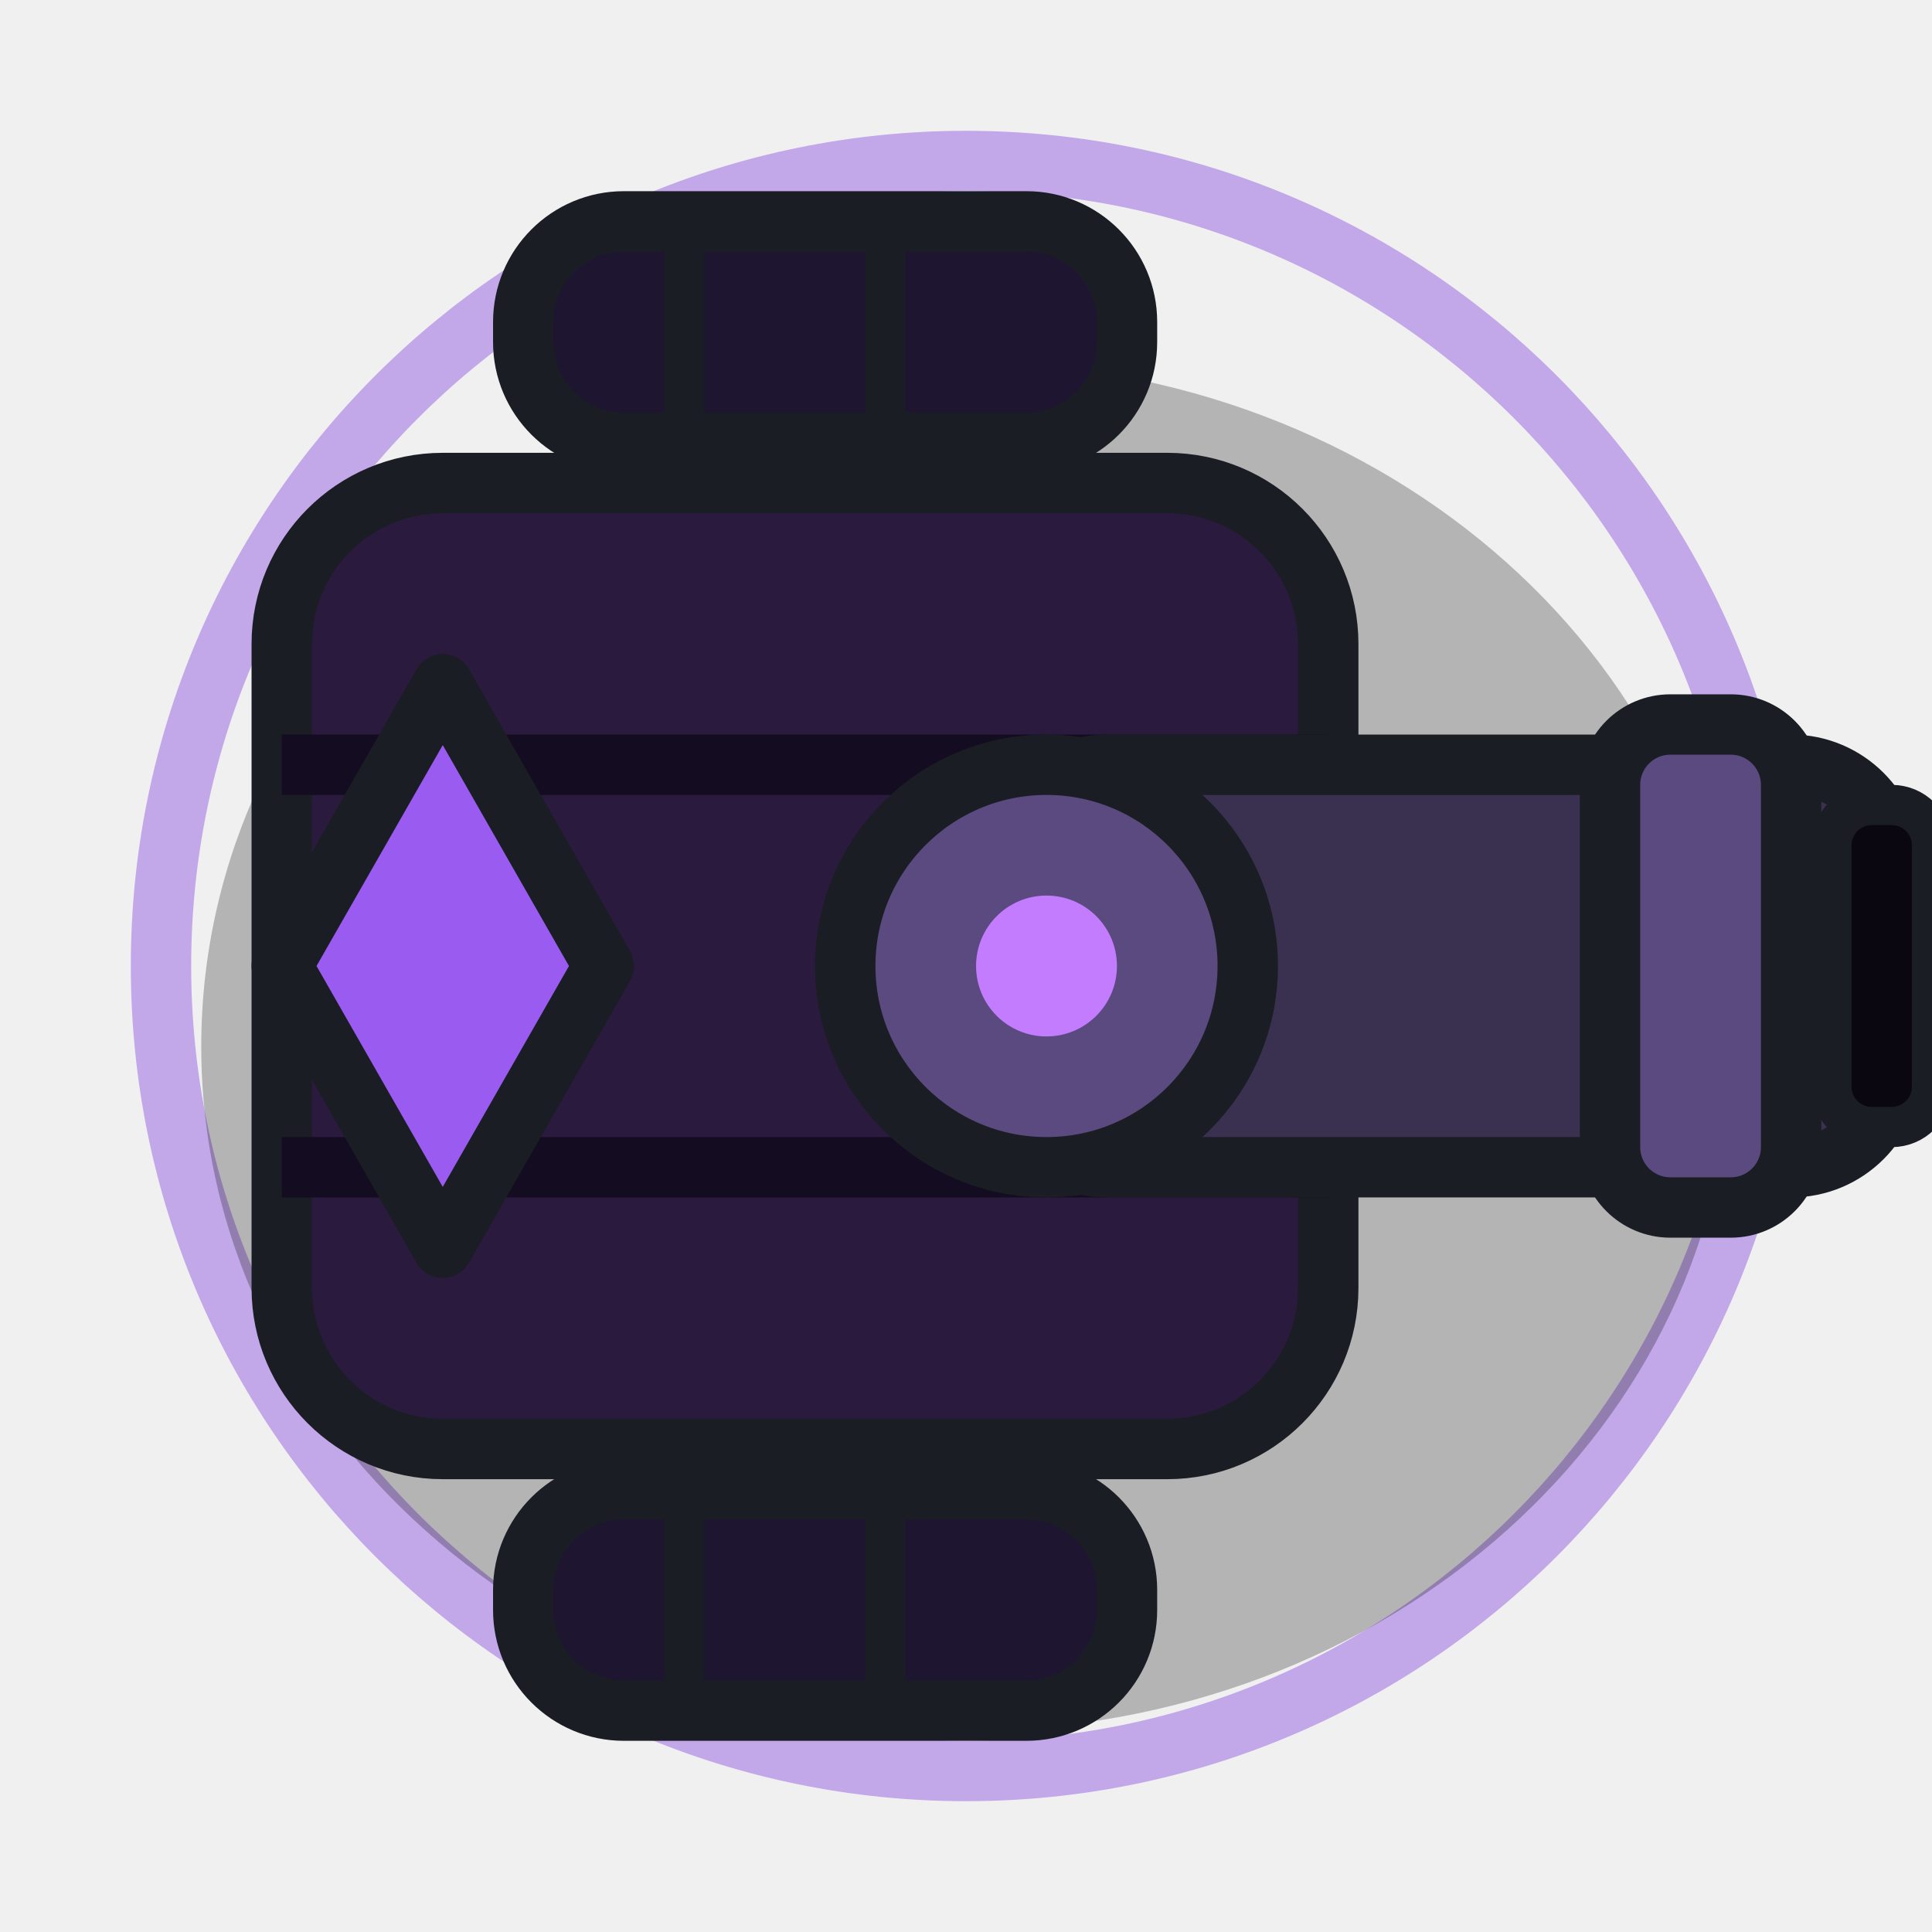
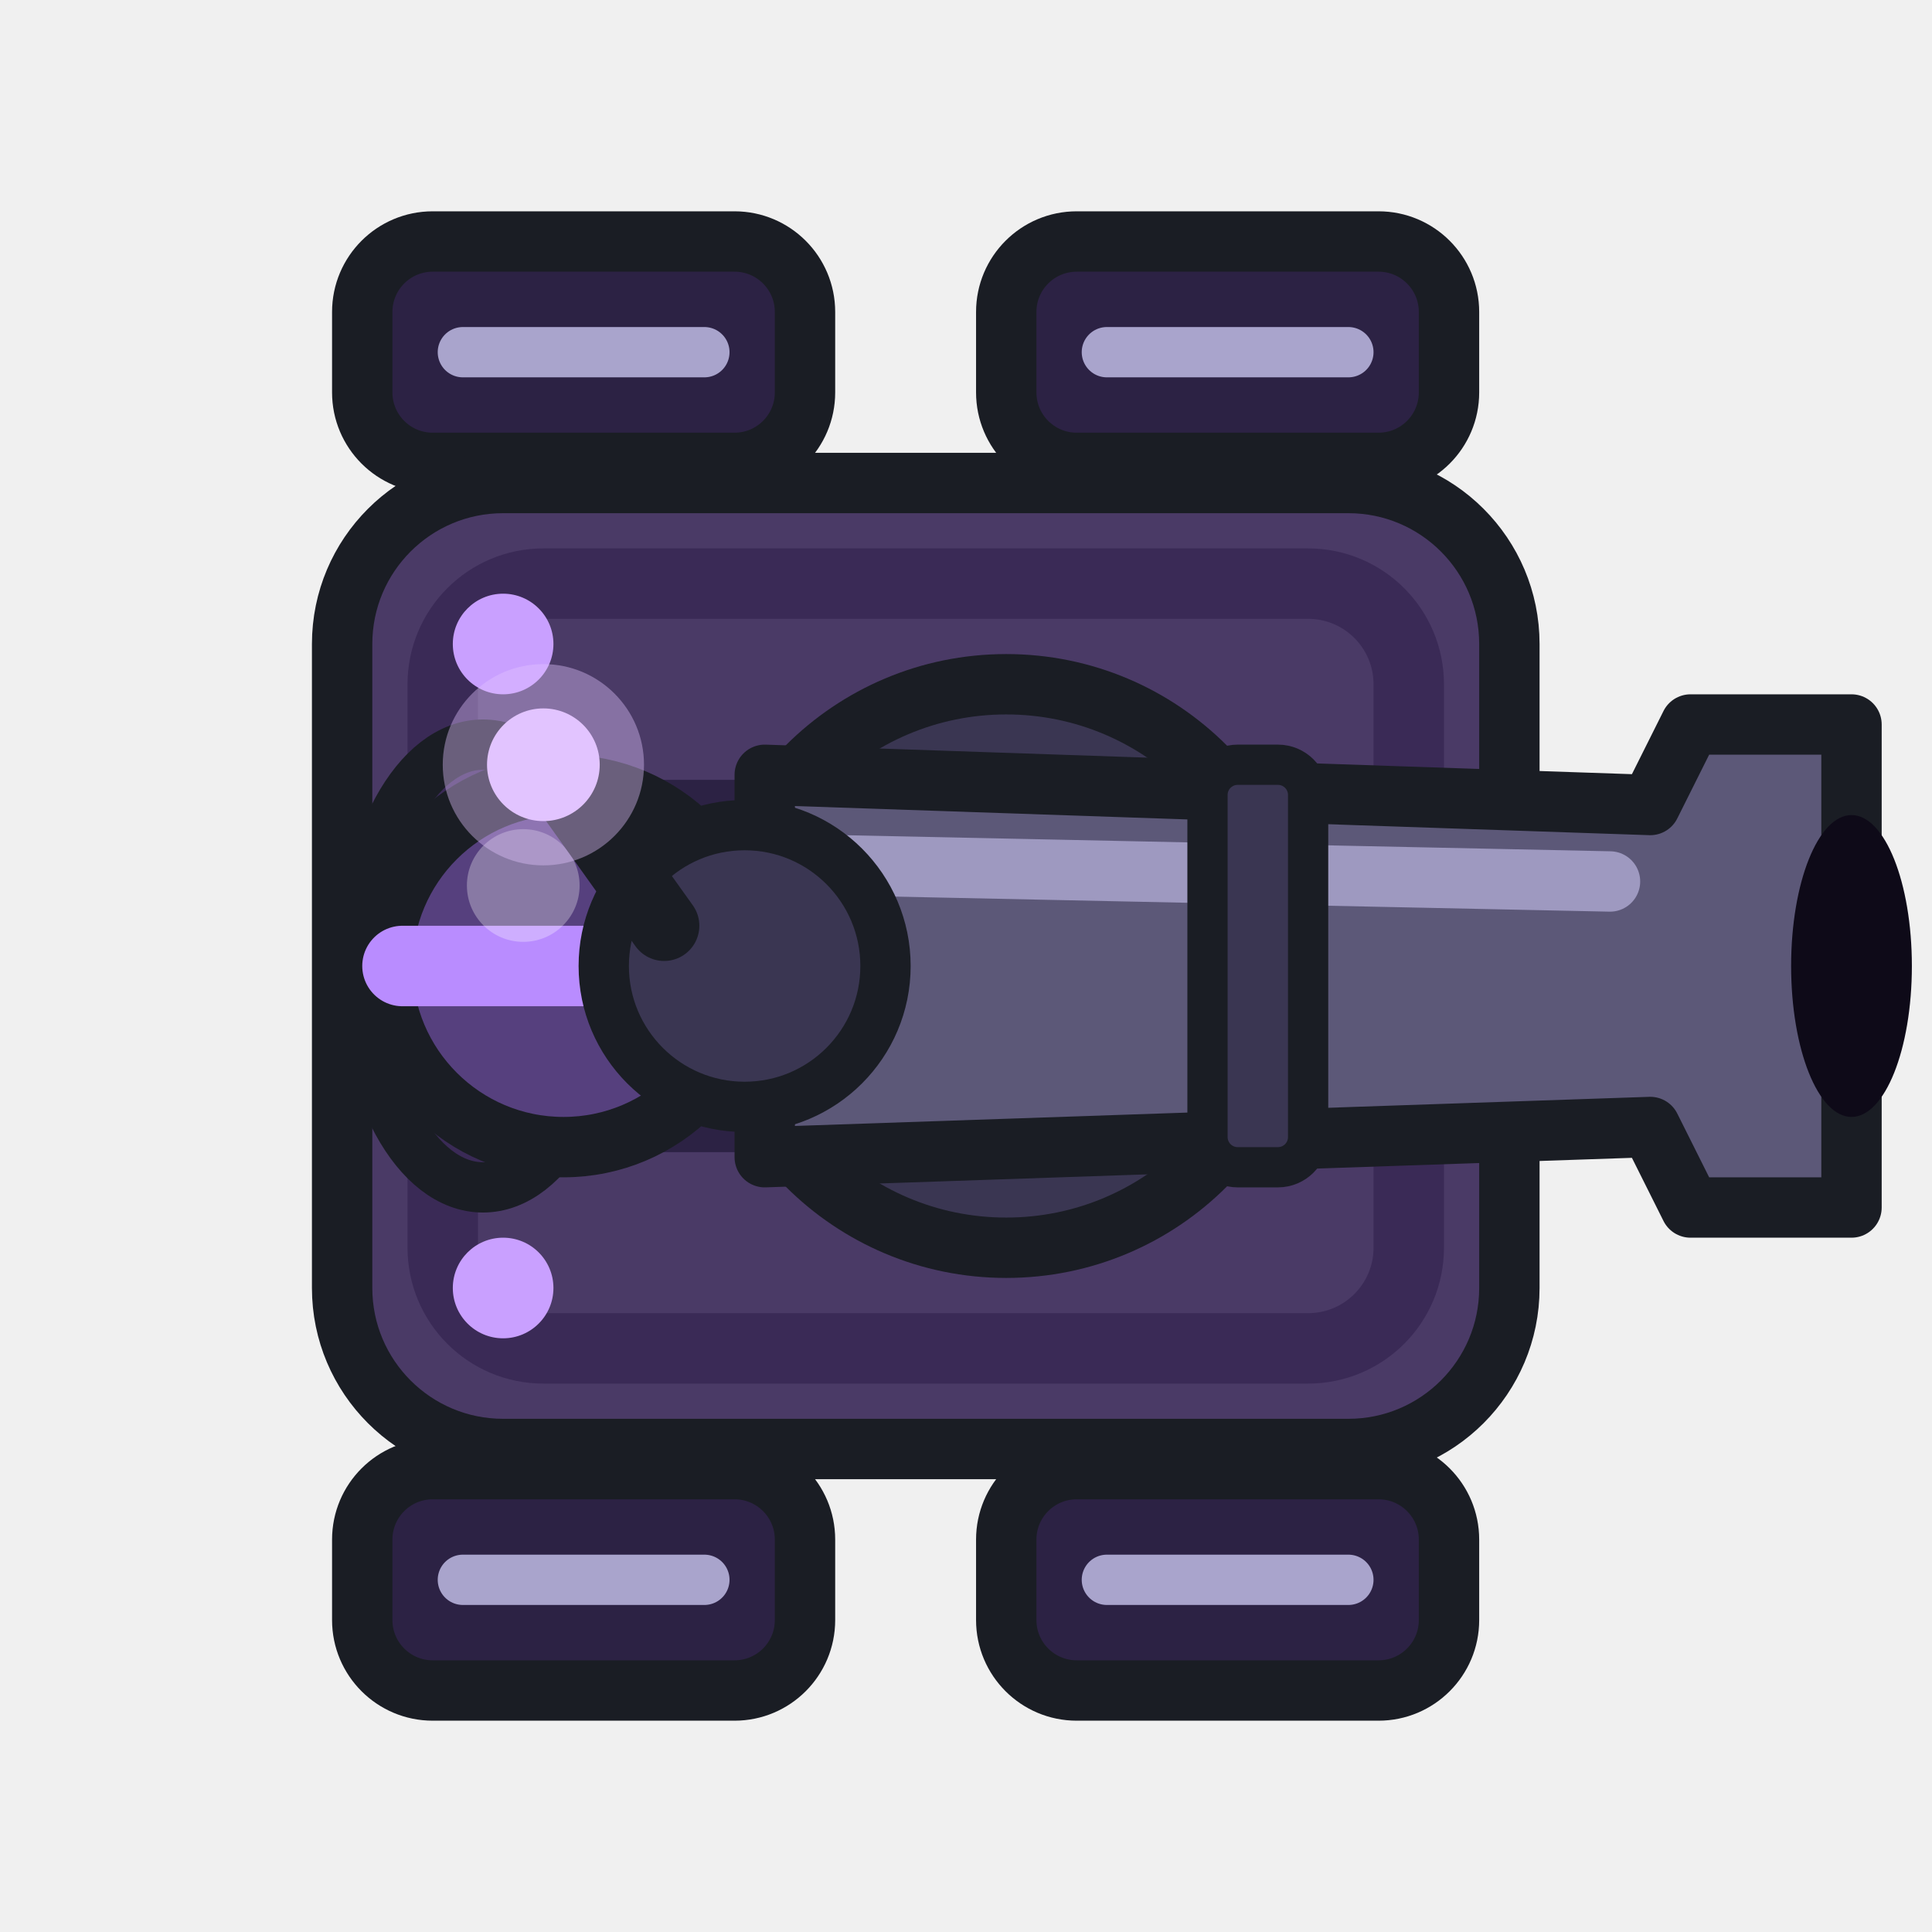
<svg xmlns="http://www.w3.org/2000/svg" width="96" height="96" viewBox="0 0 96 96">
  <g transform="translate(48 48)">
-     <circle cx="0" cy="0" r="40" fill="none" stroke="#8a4fe0" stroke-width="3" opacity="0.45" />
-     <ellipse cx="0" cy="4" rx="38" ry="34" fill="#000000" opacity="0.25" />
-     <rect x="-22" y="-37" width="30" height="11" rx="5" fill="#1e1530" stroke="#1a1d24" stroke-width="3" />
-     <rect x="-22" y="26" width="30" height="11" rx="5" fill="#1e1530" stroke="#1a1d24" stroke-width="3" />
-     <path d="M -14 -37 v 11 M -4 -37 v 11 M -14 26 v 11 M -4 26 v 11" stroke="#1a1d24" stroke-width="2" />
-     <rect x="-34" y="-24" width="52" height="48" rx="8" fill="#2a1a3d" stroke="#1a1d24" stroke-width="3" />
-     <path d="M -34 -10 H 18 M -34 10 H 18" stroke="#140c20" stroke-width="3" />
-     <rect x="2" y="-10" width="44" height="20" rx="5" fill="#3a3050" stroke="#1a1d24" stroke-width="3" />
-     <rect x="32" y="-12" width="9" height="24" rx="3" fill="#5a4a80" stroke="#1a1d24" stroke-width="3" />
-     <rect x="43" y="-8" width="5" height="16" rx="2" fill="#0a0710" stroke="#1a1d24" stroke-width="2" />
-     <circle cx="4" cy="0" r="10" fill="#5a4a80" stroke="#1a1d24" stroke-width="3" />
-     <circle cx="4" cy="0" r="3.5" fill="#c47cff" />
-     <path d="M -34 0 L -26 -14 L -18 0 L -26 14 Z" fill="#9a5cf0" stroke="#1a1d24" stroke-width="3" stroke-linejoin="round" />
+     <rect x="-30" y="-36" width="22" height="11" rx="3.5" fill="#2c2244" stroke="#1a1d24" stroke-width="3" stroke-linejoin="round" stroke-linecap="round" />
+     <rect x="2" y="-36" width="22" height="11" rx="3.5" fill="#2c2244" stroke="#1a1d24" stroke-width="3" stroke-linejoin="round" stroke-linecap="round" />
+     <rect x="-30" y="25" width="22" height="11" rx="3.5" fill="#2c2244" stroke="#1a1d24" stroke-width="3" stroke-linejoin="round" stroke-linecap="round" />
+     <rect x="2" y="25" width="22" height="11" rx="3.5" fill="#2c2244" stroke="#1a1d24" stroke-width="3" stroke-linejoin="round" stroke-linecap="round" />
+     <path d="M -25 -30.5 L -13 -30.5 M 7 -30.5 L 19 -30.5 M -25 30.5 L -13 30.5 M 7 30.5 L 19 30.5" stroke="#a9a4cc" stroke-width="2.5" stroke-linecap="round" />
+     <rect x="-31" y="-24" width="58" height="48" rx="8" fill="#4a3a66" stroke="#1a1d24" stroke-width="3" stroke-linejoin="round" stroke-linecap="round" />
+     <path d="M -27 -8 L 23 -8 M -27 8 L 23 8" stroke="#2c2244" stroke-width="2.5" stroke-linecap="round" />
+     <rect x="-26" y="-19" width="48" height="38" rx="5" fill="none" stroke="#3a2a56" stroke-width="3.5" />
+     <circle cx="-23" cy="-16" r="2.5" fill="#c9a0ff" />
+     <circle cx="-23" cy="16" r="2.5" fill="#c9a0ff" />
+     <ellipse cx="-24" cy="0" rx="6" ry="11" fill="#3a2a56" stroke="#1a1d24" stroke-width="2.5" stroke-linejoin="round" stroke-linecap="round" />
+     <circle cx="-20" cy="0" r="9" fill="#56407e" stroke="#1a1d24" stroke-width="3" stroke-linejoin="round" stroke-linecap="round" />
+     <path d="M -28 0 L -13 0" stroke="#b98cff" stroke-width="4" stroke-linecap="round" />
+     <circle cx="-22" cy="-4" r="2.8" fill="#ffffff" opacity="0.3" />
+     <circle cx="2" cy="0" r="14" fill="#3a3652" stroke="#1a1d24" stroke-width="3" stroke-linejoin="round" stroke-linecap="round" />
+     <path d="M -10 -9.5 L 34 -8 L 36 -12 L 44 -12 L 44 12 L 36 12 L 34 8 L -10 9.5 Z" fill="#5c5878" stroke="#1a1d24" stroke-width="3" stroke-linejoin="round" stroke-linecap="round" />
+     <path d="M -6 -5 L 32 -4.2" stroke="#a9a4cc" stroke-width="3" stroke-linecap="round" opacity="0.85" />
+     <rect x="12" y="-10" width="5" height="20" rx="1.5" fill="#3a3652" stroke="#1a1d24" stroke-width="2" stroke-linejoin="round" stroke-linecap="round" />
+     <ellipse cx="44" cy="0" rx="3" ry="7.5" fill="#0e0a18" />
+     <circle cx="-11" cy="0" r="7" fill="#3a3652" stroke="#1a1d24" stroke-width="2.5" stroke-linejoin="round" stroke-linecap="round" />
+     <path d="M -15 -2 L -20 -9" stroke="#1a1d24" stroke-width="3.5" stroke-linecap="round" />
+     <circle cx="-21" cy="-10" r="5" fill="#e2c4ff" opacity="0.4" />
+     <circle cx="-21" cy="-10" r="2.8" fill="#e2c4ff" />
  </g>
</svg>
